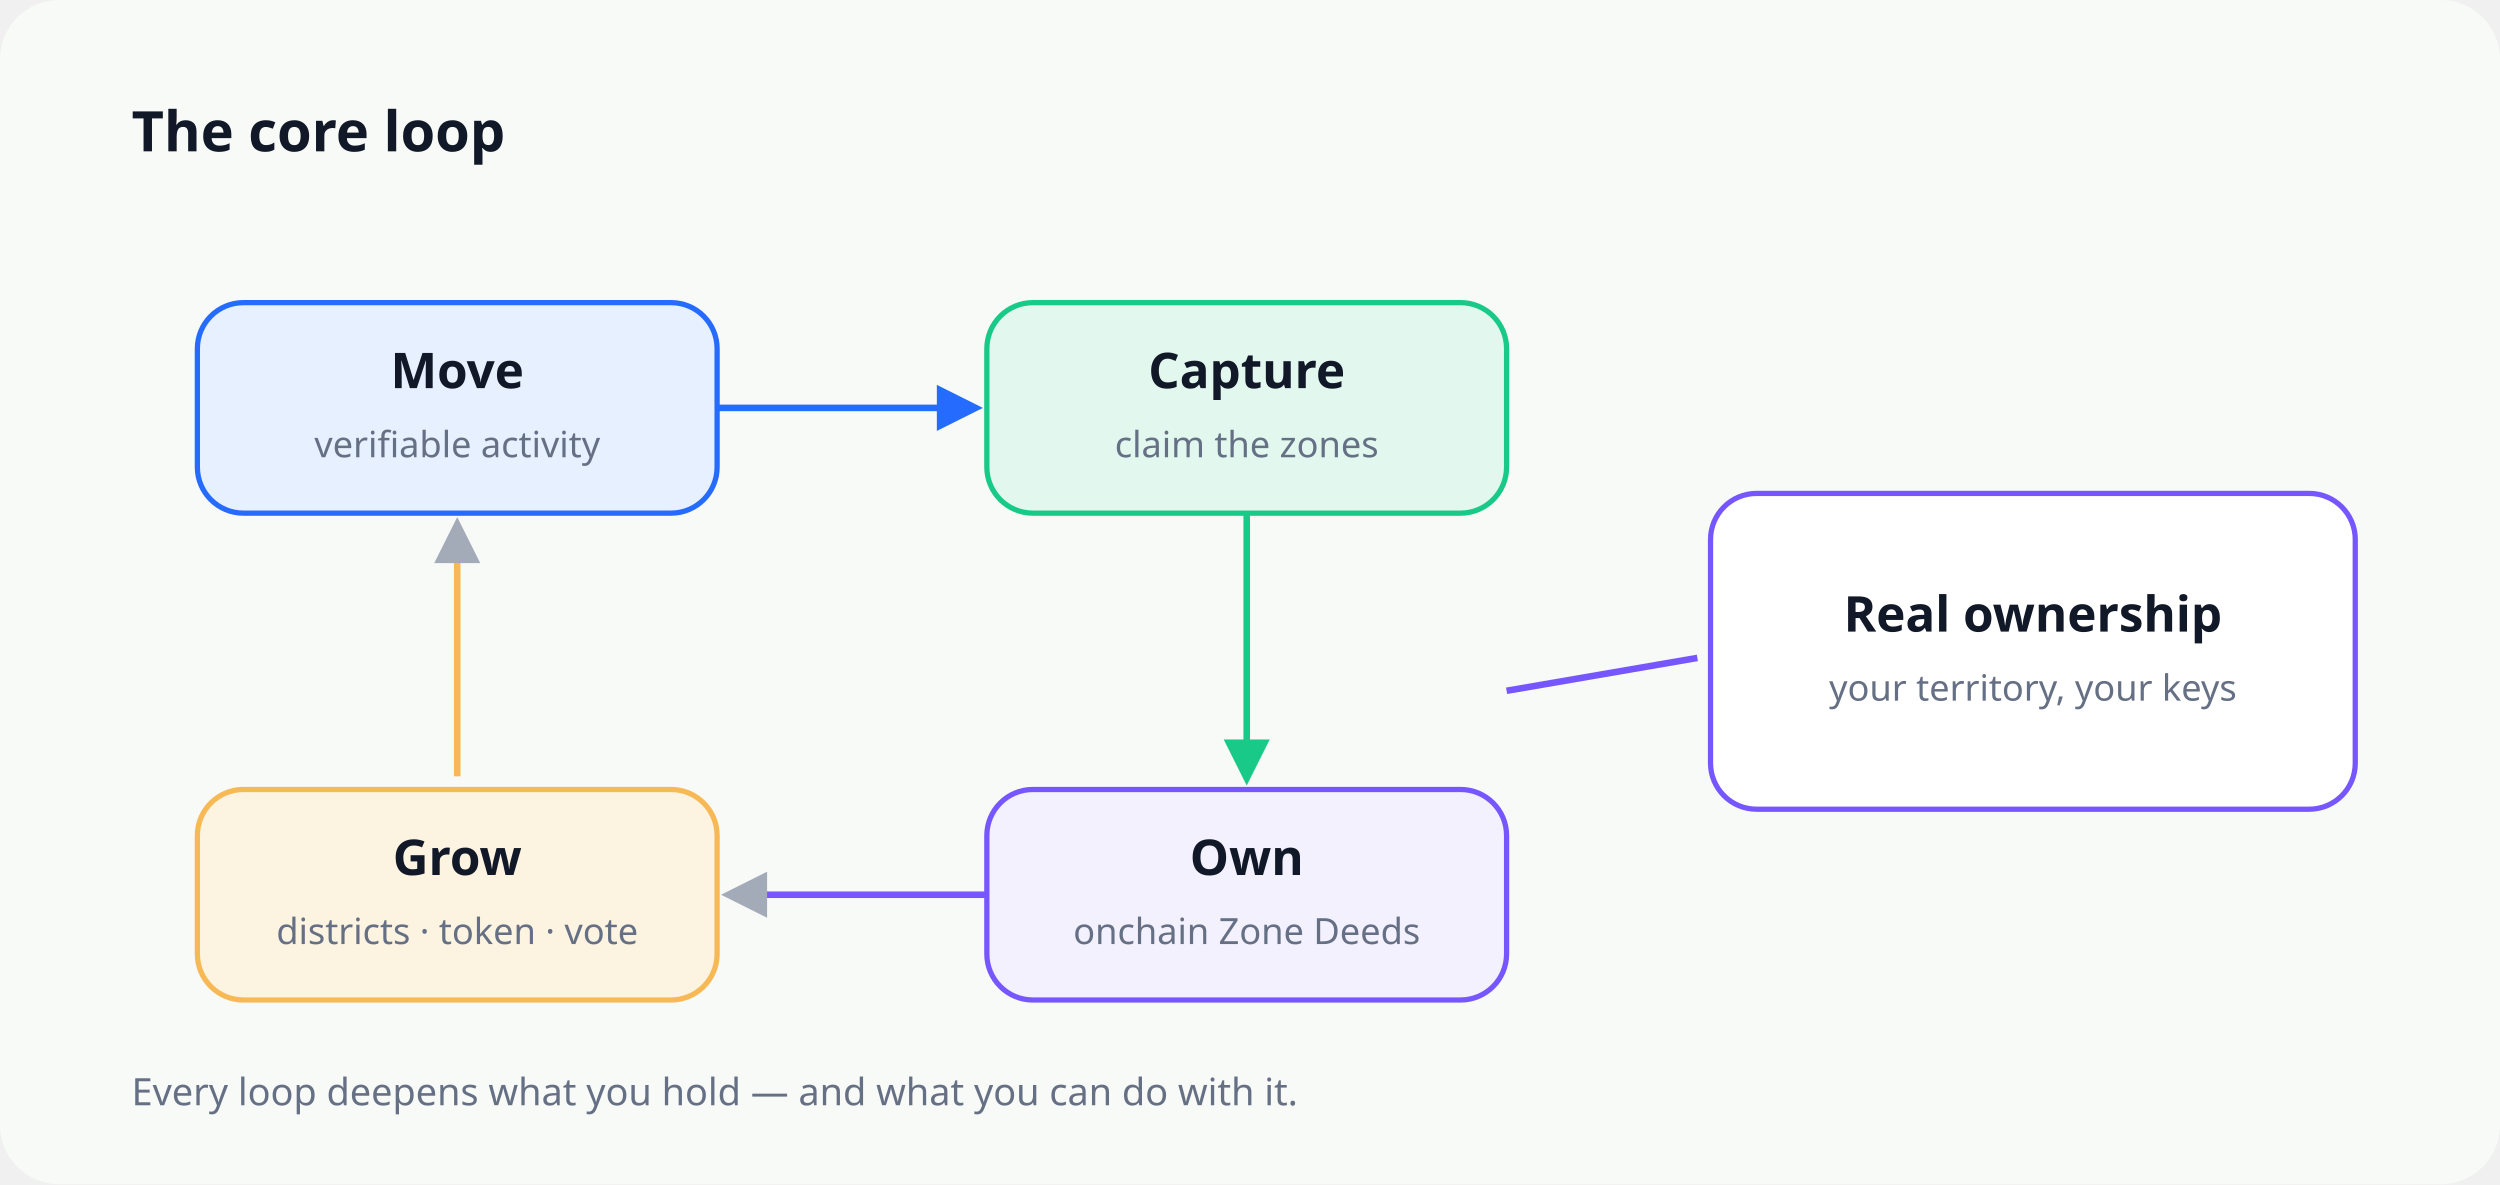
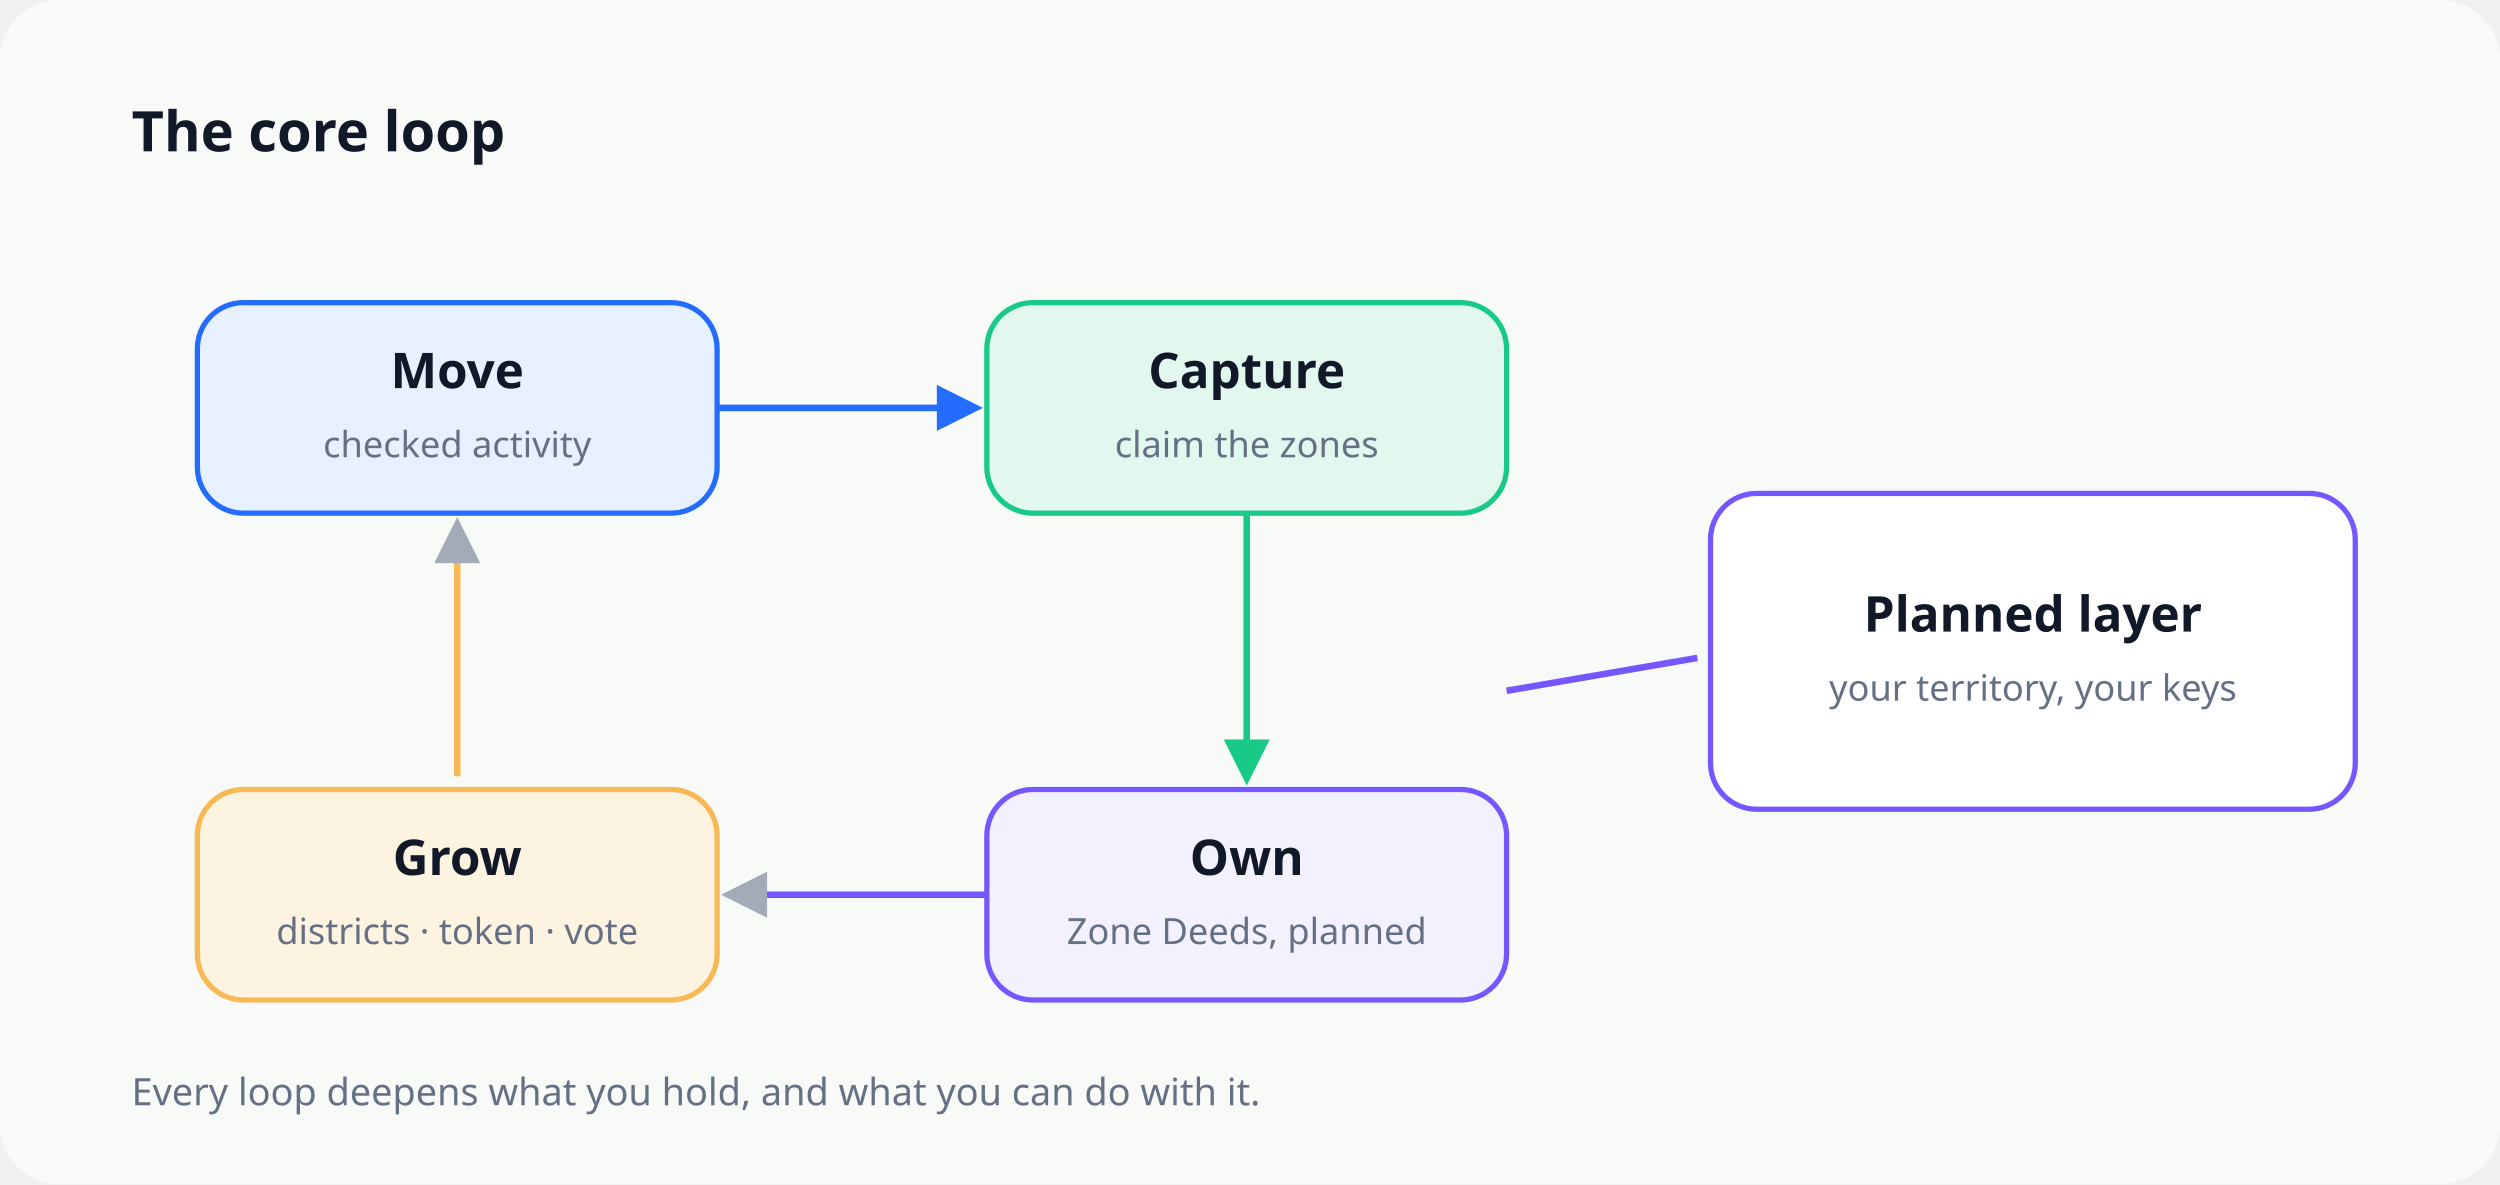
<svg xmlns="http://www.w3.org/2000/svg" viewBox="0 0 760 360" role="img" aria-labelledby="t">
  <defs>
    <marker id="arr" viewBox="0 0 10 10" refX="8" refY="5" markerWidth="7" markerHeight="7" orient="auto-start-reverse">
      <path d="M0,0 L10,5 L0,10 z" fill="#A3AAB8" />
    </marker>
    <marker id="arrB" viewBox="0 0 10 10" refX="8" refY="5" markerWidth="7" markerHeight="7" orient="auto-start-reverse">
      <path d="M0,0 L10,5 L0,10 z" fill="#246BFE" />
    </marker>
    <marker id="arrG" viewBox="0 0 10 10" refX="8" refY="5" markerWidth="7" markerHeight="7" orient="auto-start-reverse">
      <path d="M0,0 L10,5 L0,10 z" fill="#18C987" />
    </marker>
  </defs>
  <rect width="760" height="360" rx="18" fill="#F8FAF7" />
  <text x="40" y="46" font-family="Sora, 'Plus Jakarta Sans', system-ui, sans-serif" font-size="17" font-weight="800" fill="#111827">The core loop</text>
  <rect x="60" y="92" width="158" height="64" rx="14" fill="#E7F0FF" stroke="#246BFE" stroke-width="1.6" />
  <text x="139" y="118" text-anchor="middle" font-family="Sora, 'Plus Jakarta Sans', system-ui, sans-serif" font-size="15" font-weight="700" fill="#111827">Move</text>
-   <text x="139" y="139" text-anchor="middle" font-family="Sora, 'Plus Jakarta Sans', system-ui, sans-serif" font-size="11" fill="#667085">verifiable activity</text>
+   <text x="139" y="139" text-anchor="middle" font-family="Sora, 'Plus Jakarta Sans', system-ui, sans-serif" font-size="11" fill="#667085">checked activity</text>
  <rect x="300" y="92" width="158" height="64" rx="14" fill="#E2F8EF" stroke="#18C987" stroke-width="1.6" />
  <text x="379" y="118" text-anchor="middle" font-family="Sora, 'Plus Jakarta Sans', system-ui, sans-serif" font-size="15" font-weight="700" fill="#111827">Capture</text>
  <text x="379" y="139" text-anchor="middle" font-family="Sora, 'Plus Jakarta Sans', system-ui, sans-serif" font-size="11" fill="#667085">claim the zones</text>
  <rect x="300" y="240" width="158" height="64" rx="14" fill="#F4F1FF" stroke="#7657FF" stroke-width="1.6" />
  <text x="379" y="266" text-anchor="middle" font-family="Sora, 'Plus Jakarta Sans', system-ui, sans-serif" font-size="15" font-weight="700" fill="#111827">Own</text>
-   <text x="379" y="287" text-anchor="middle" font-family="Sora, 'Plus Jakarta Sans', system-ui, sans-serif" font-size="11" fill="#667085">onchain Zone Deeds</text>
+   <text x="379" y="287" text-anchor="middle" font-family="Sora, 'Plus Jakarta Sans', system-ui, sans-serif" font-size="11" fill="#667085">Zone Deeds, planned</text>
  <rect x="60" y="240" width="158" height="64" rx="14" fill="#FDF3E1" stroke="#F7B955" stroke-width="1.6" />
  <text x="139" y="266" text-anchor="middle" font-family="Sora, 'Plus Jakarta Sans', system-ui, sans-serif" font-size="15" font-weight="700" fill="#111827">Grow</text>
  <text x="139" y="287" text-anchor="middle" font-family="Sora, 'Plus Jakarta Sans', system-ui, sans-serif" font-size="11" fill="#667085">districts · token · vote</text>
  <path d="M 218 124 L 296 124" fill="none" stroke="#246BFE" stroke-width="2" marker-end="url(#arrB)" />
  <path d="M 379 156 L 379 236" fill="none" stroke="#18C987" stroke-width="2" marker-end="url(#arrG)" />
  <path d="M 300 272 L 222 272" fill="none" stroke="#7657FF" stroke-width="2" marker-end="url(#arr)" />
  <path d="M 139 236 L 139 160" fill="none" stroke="#F7B955" stroke-width="2" marker-end="url(#arr)" />
  <rect x="520" y="150" width="196" height="96" rx="14" fill="#FFFFFF" stroke="#7657FF" stroke-width="1.6" />
-   <text x="618" y="192" text-anchor="middle" font-family="Sora, 'Plus Jakarta Sans', system-ui, sans-serif" font-size="15" font-weight="700" fill="#111827">Real ownership</text>
+   <text x="618" y="192" text-anchor="middle" font-family="Sora, 'Plus Jakarta Sans', system-ui, sans-serif" font-size="15" font-weight="700" fill="#111827">Planned layer</text>
  <text x="618" y="213" text-anchor="middle" font-family="Sora, 'Plus Jakarta Sans', system-ui, sans-serif" font-size="11" fill="#667085">your territory, your keys</text>
  <path d="M 458 210 L 516 200" fill="none" stroke="#7657FF" stroke-width="2" />
-   <text x="40" y="336" font-family="Sora, 'Plus Jakarta Sans', system-ui, sans-serif" font-size="11.5" fill="#667085">Every loop deepens what you hold — and what you can do with it.</text>
+   <text x="40" y="336" font-family="Sora, 'Plus Jakarta Sans', system-ui, sans-serif" font-size="11.5" fill="#667085">Every loop deepens what you hold, and what you can do with it.</text>
</svg>
